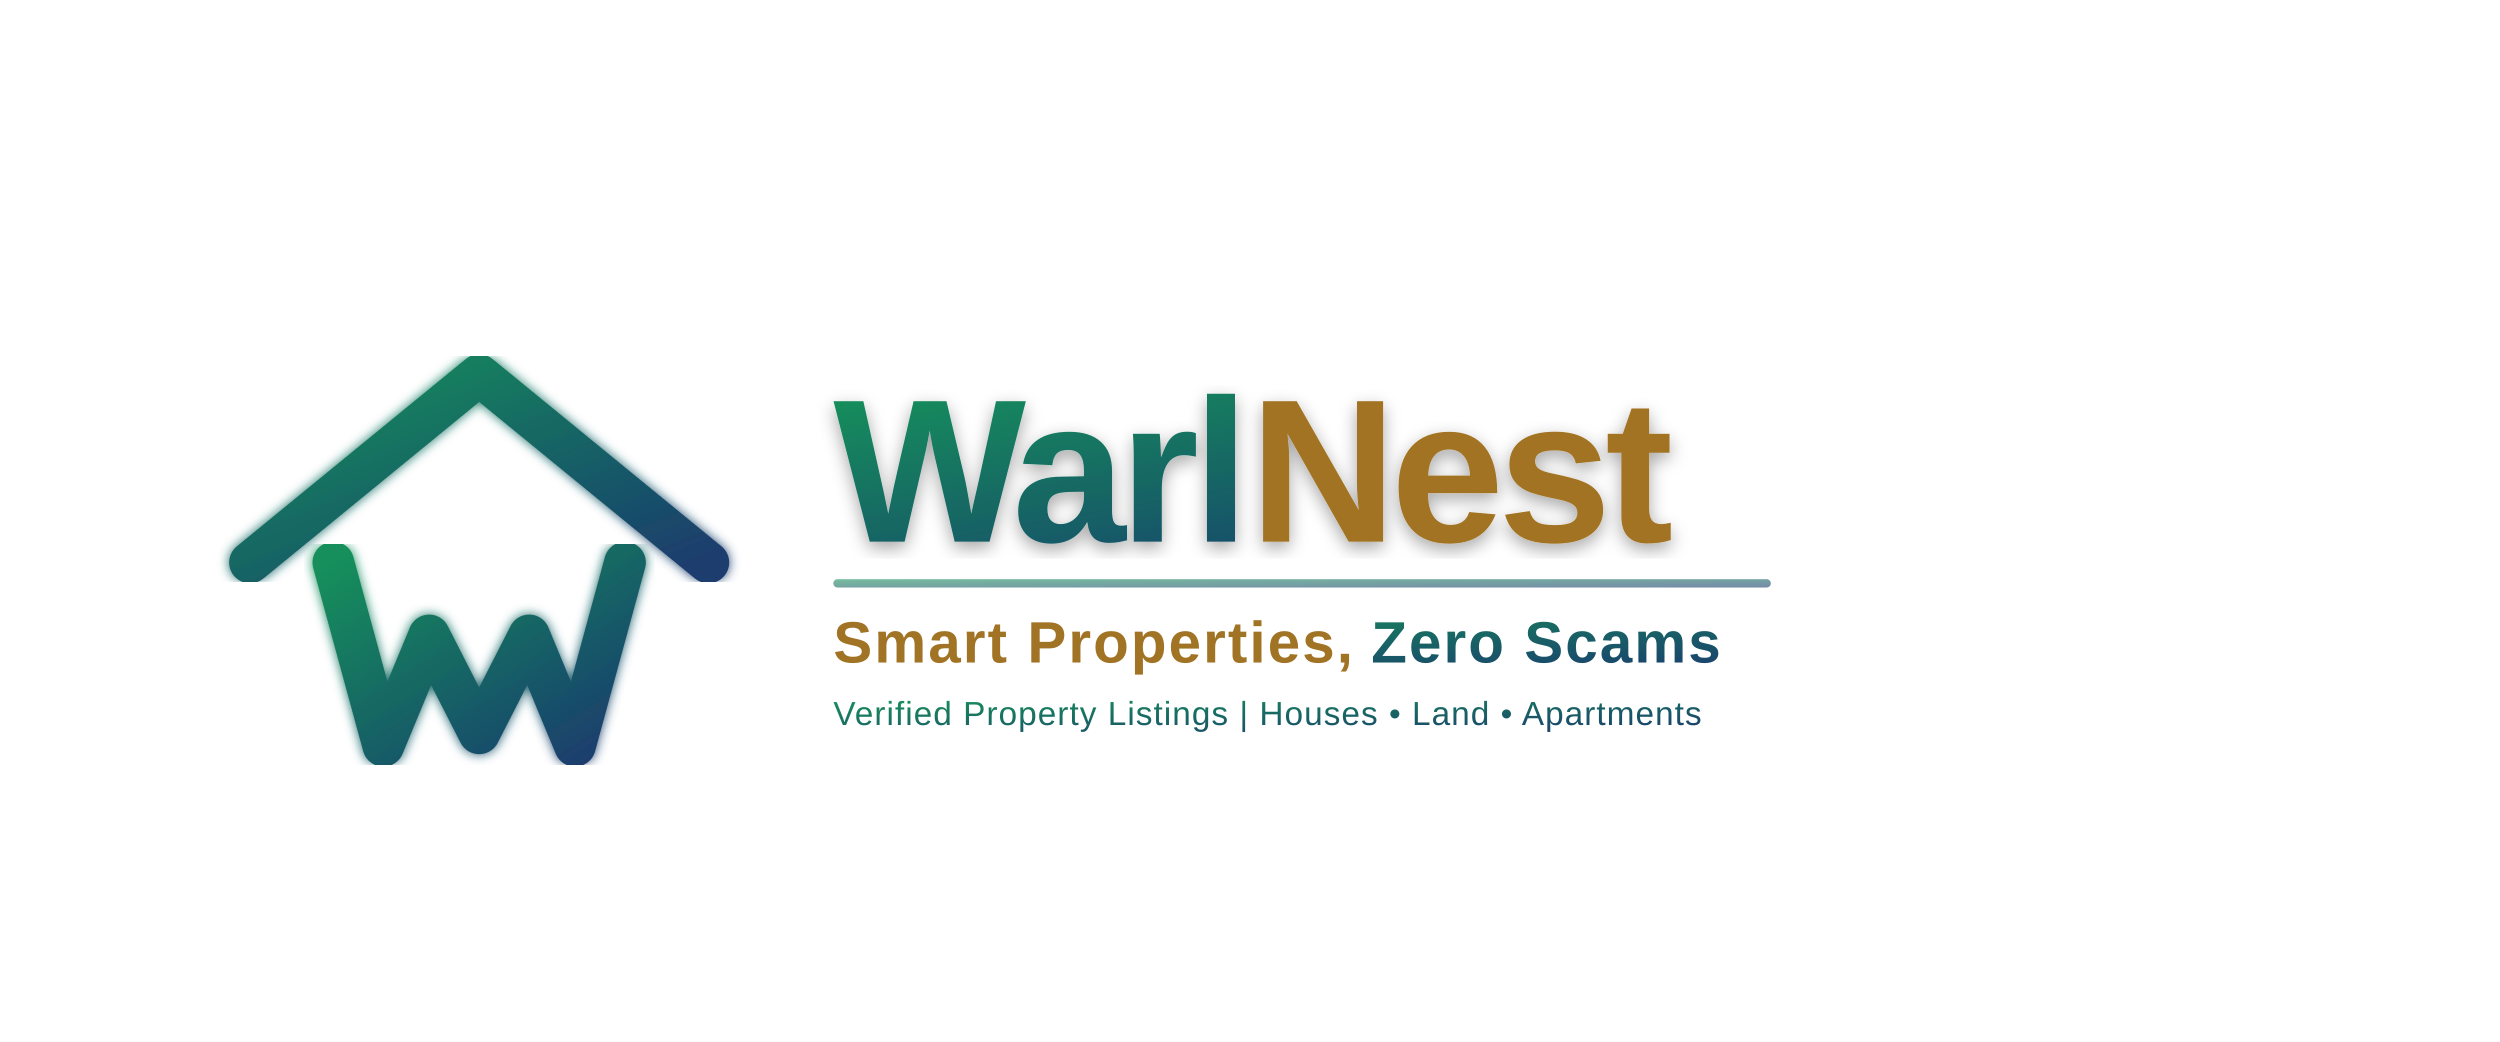
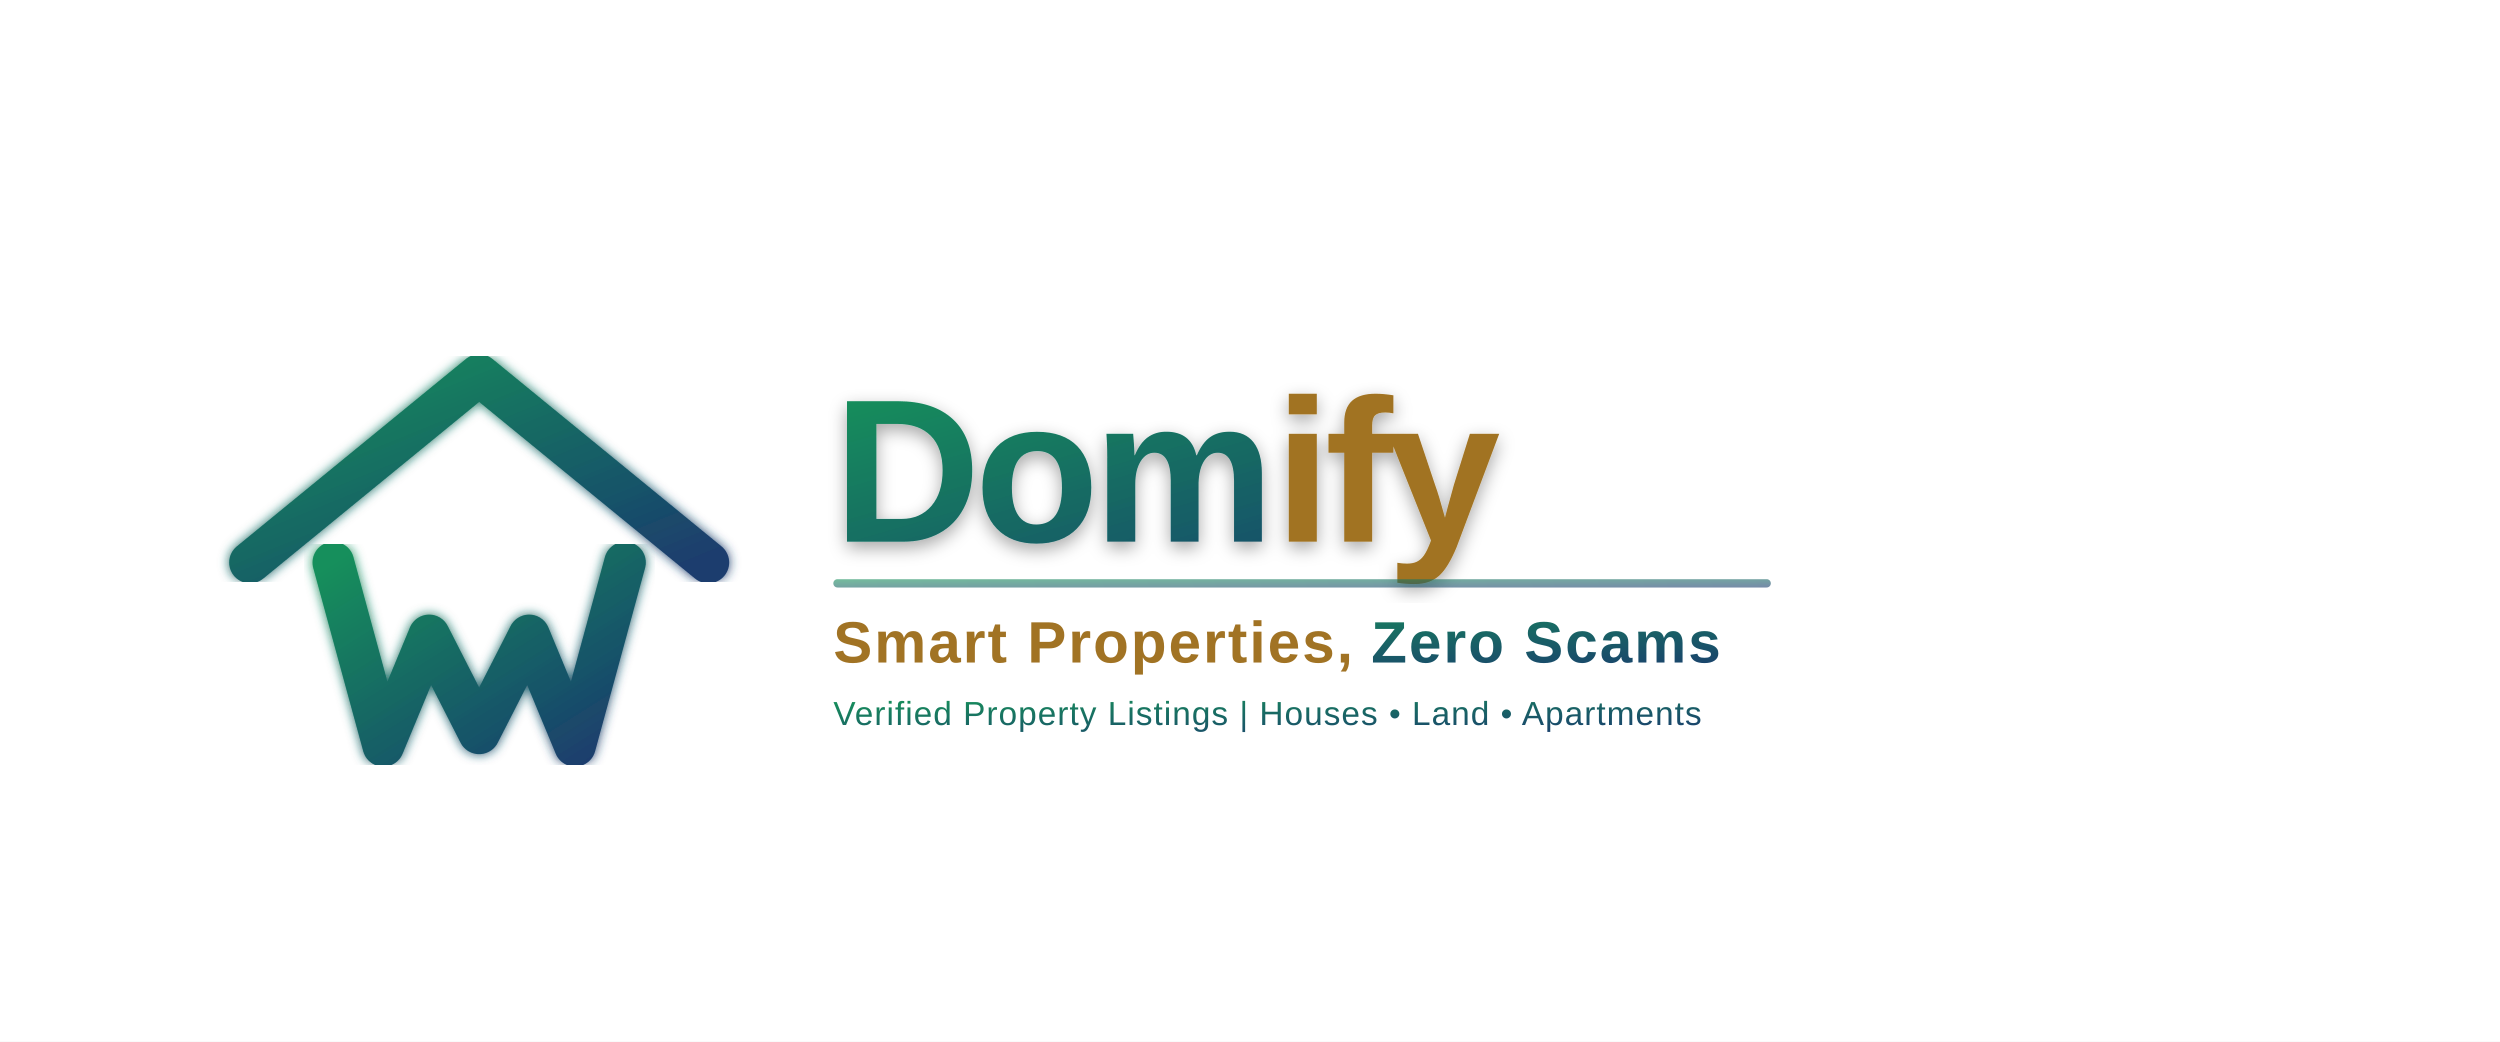
<svg xmlns="http://www.w3.org/2000/svg" viewBox="0 0 1200 500">
  <defs>
    <linearGradient id="wGradient" x1="0%" y1="0%" x2="100%" y2="100%">
      <stop offset="0%" style="stop-color:#178F5B;stop-opacity:1" />
      <stop offset="100%" style="stop-color:#1A3C6E;stop-opacity:1" />
    </linearGradient>
    <filter id="glow">
      <feGaussianBlur stdDeviation="2.5" result="coloredBlur" />
      <feMerge>
        <feMergeNode in="coloredBlur" />
        <feMergeNode in="SourceGraphic" />
      </feMerge>
    </filter>
    <filter id="strongShadow">
      <feDropShadow dx="0" dy="3" stdDeviation="4" flood-opacity="0.35" />
    </filter>
  </defs>
  <rect width="1200" height="500" fill="#FFFFFF" />
  <g id="epicIcon" transform="translate(80, 220)">
    <g transform="translate(150, 0)">
      <path d="M -110 50 L 0 -40 L 110 50" stroke="url(#wGradient)" stroke-width="20" fill="none" stroke-linecap="round" stroke-linejoin="round" filter="url(#glow)" />
    </g>
    <g transform="translate(150, 100)">
      <path d="M -70 -50 L -46 38 L -24 -15 L 0 32 L 24 -15 L 46 38 L 70 -50" stroke="url(#wGradient)" stroke-width="20" fill="none" stroke-linecap="round" stroke-linejoin="round" filter="url(#glow)" />
    </g>
  </g>
  <g id="wordmark">
    <text x="400" y="260" font-family="'Segoe UI', 'Helvetica Neue', Arial, sans-serif" font-size="98" font-weight="800" fill="url(#wGradient)" letter-spacing="-3" filter="url(#strongShadow)">
-       Warl<tspan fill="#a17324ff" font-weight="900">Nest</tspan>
+       Dom<tspan fill="#a17324ff" font-weight="900">ify</tspan>
    </text>
    <rect x="400" y="278" width="450" height="4" fill="url(#wGradient)" opacity="0.6" rx="2" />
    <text x="400" y="318" font-family="'Segoe UI', Arial, sans-serif" font-size="28" font-weight="600" fill="#a17324ff" letter-spacing="1">
      Smart Properties, <tspan fill="url(#wGradient)" font-weight="700">Zero Scams</tspan>
    </text>
    <text x="400" y="348" font-family="'Segoe UI', Arial, sans-serif" font-size="16" font-weight="400" fill="url(#wGradient)" letter-spacing="0.5">
      Verified Property Listings | Houses • Land • Apartments
    </text>
  </g>
</svg>
